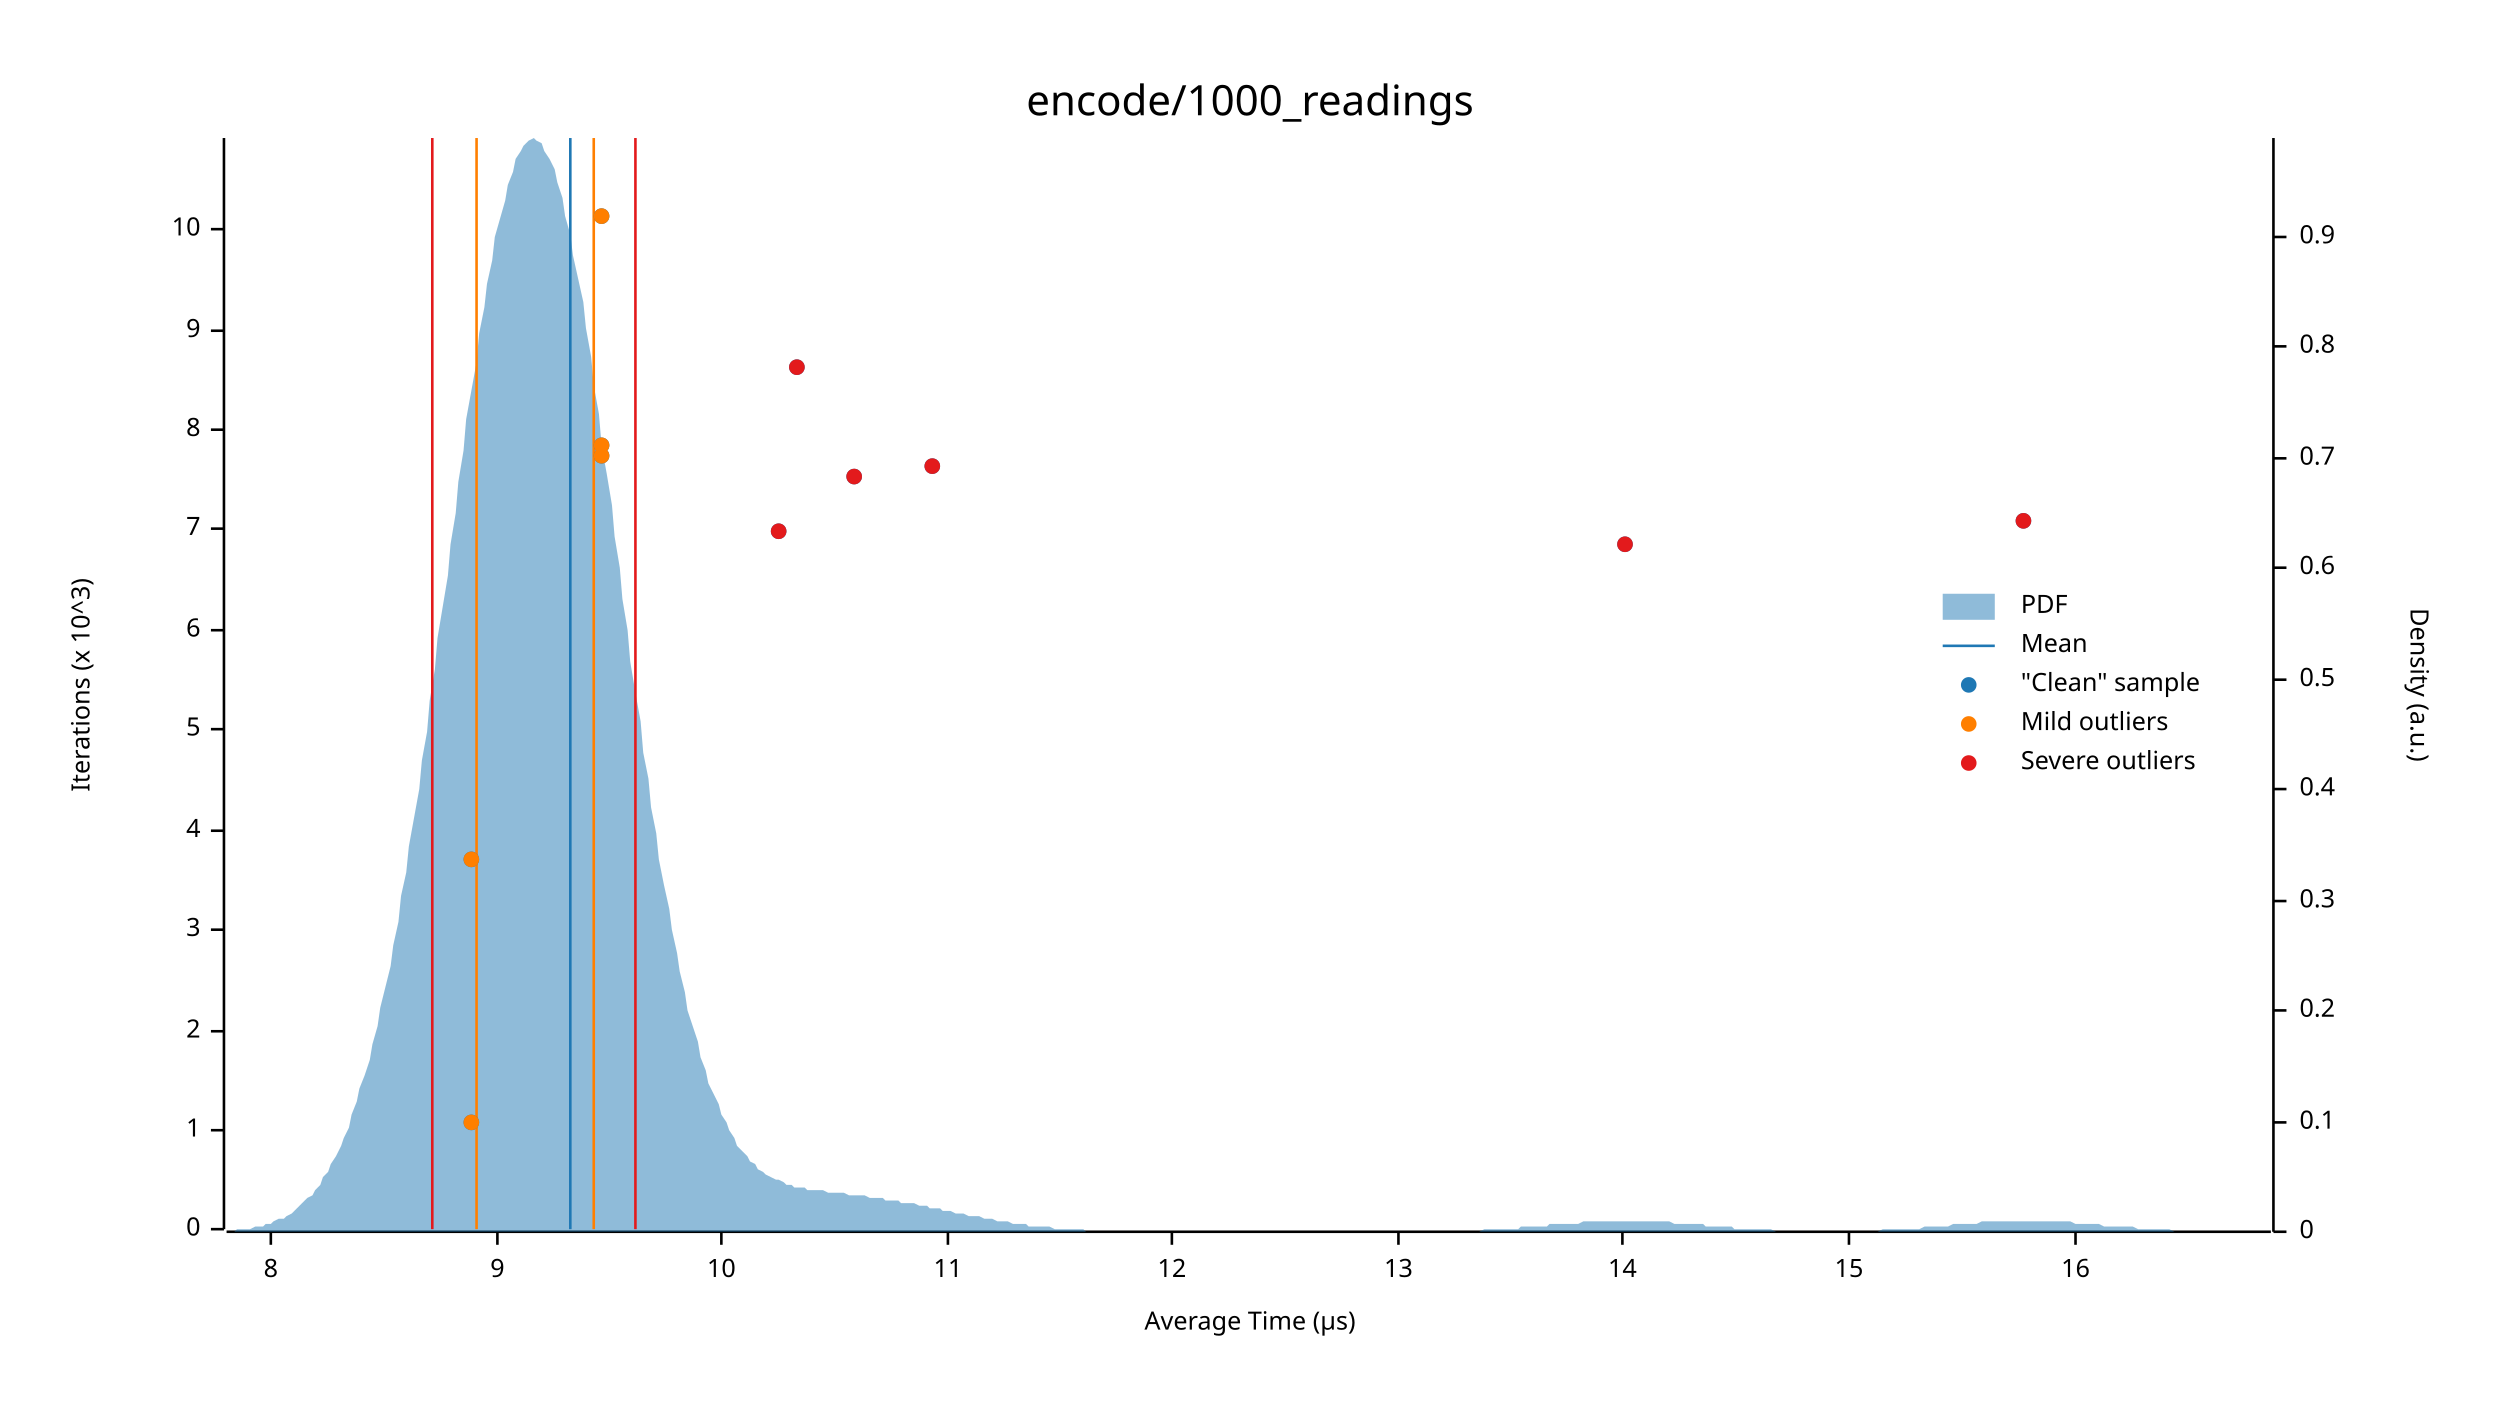
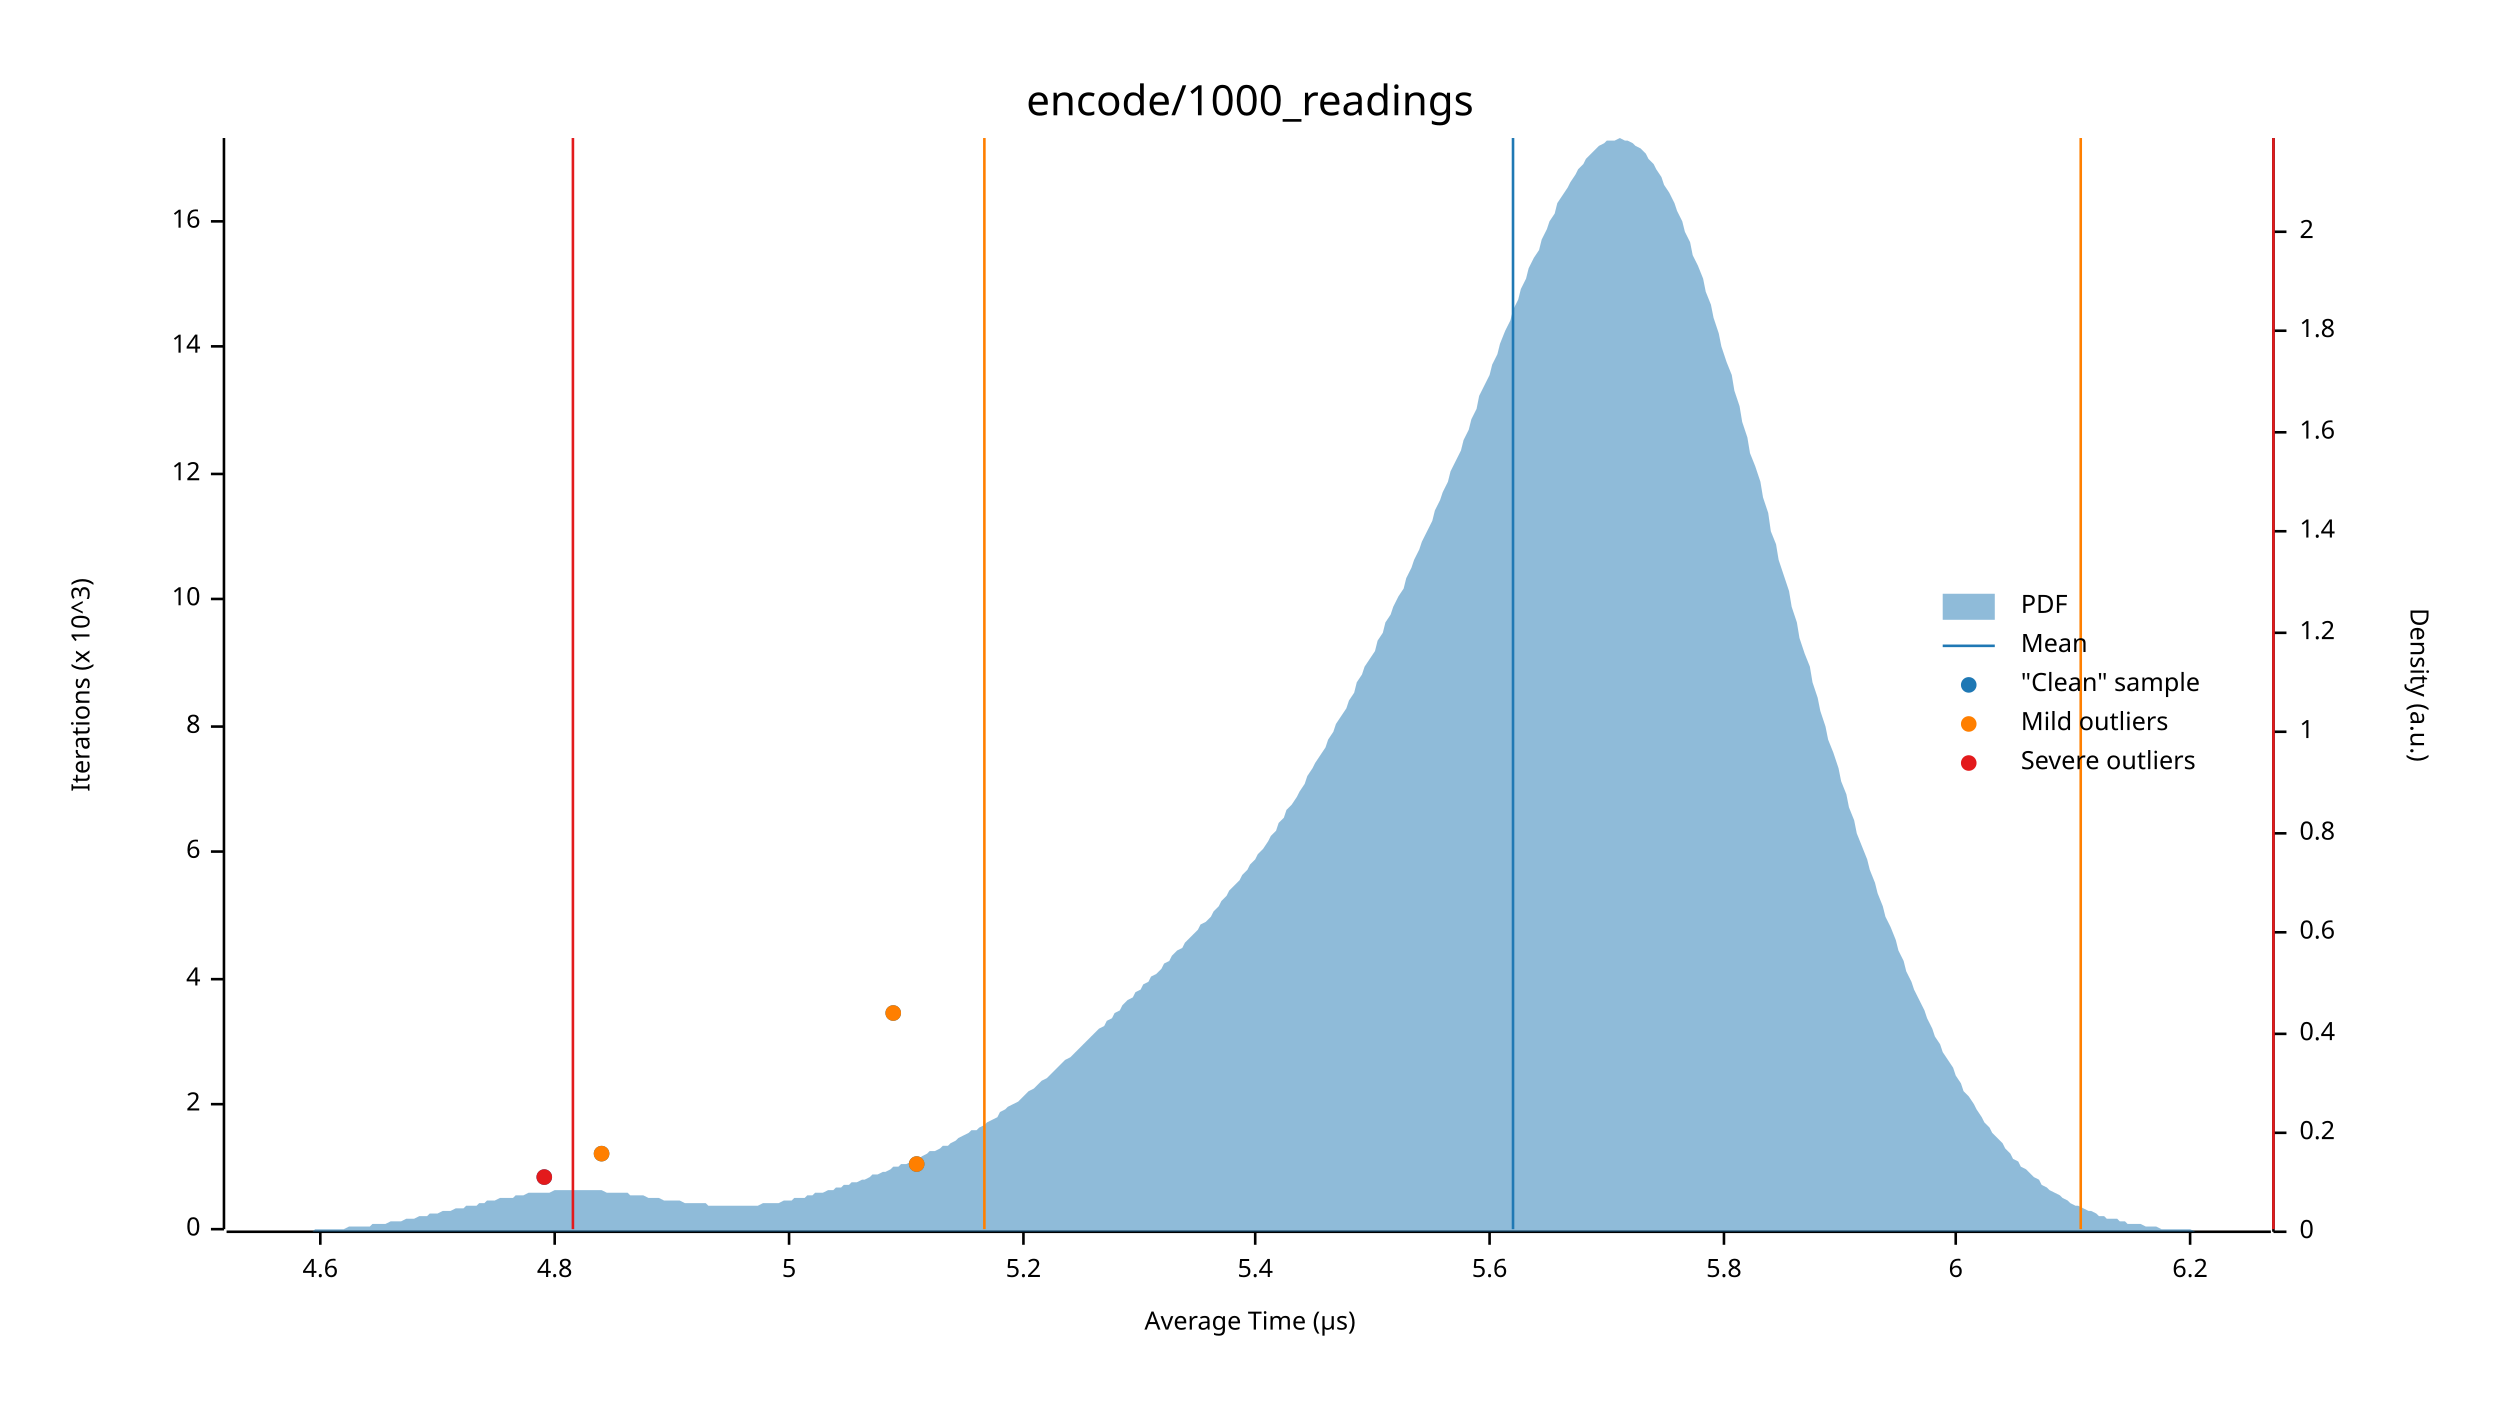
<svg xmlns="http://www.w3.org/2000/svg" width="960" height="540" viewBox="0 0 960 540">
  <text x="480" y="32" dy="0.76em" text-anchor="middle" font-family="sans-serif" font-size="16.129" opacity="1" fill="#000000">
encode/1000_readings
</text>
  <text x="27" y="263" dy="0.76em" text-anchor="middle" font-family="sans-serif" font-size="9.677" opacity="1" fill="#000000" transform="rotate(270, 27, 263)">
Iterations (x 10^3)
</text>
  <text x="480" y="513" dy="-0.5ex" text-anchor="middle" font-family="sans-serif" font-size="9.677" opacity="1" fill="#000000">
Average Time (µs)
</text>
  <polyline fill="none" opacity="1" stroke="#000000" stroke-width="1" points="86,53 86,472 " />
  <text x="77" y="472" dy="0.5ex" text-anchor="end" font-family="sans-serif" font-size="9.677" opacity="1" fill="#000000">
0
</text>
  <polyline fill="none" opacity="1" stroke="#000000" stroke-width="1" points="81,472 86,472 " />
-   <text x="77" y="434" dy="0.5ex" text-anchor="end" font-family="sans-serif" font-size="9.677" opacity="1" fill="#000000">
- 1
- </text>
-   <polyline fill="none" opacity="1" stroke="#000000" stroke-width="1" points="81,434 86,434 " />
-   <text x="77" y="396" dy="0.5ex" text-anchor="end" font-family="sans-serif" font-size="9.677" opacity="1" fill="#000000">
+   <text x="77" y="424" dy="0.5ex" text-anchor="end" font-family="sans-serif" font-size="9.677" opacity="1" fill="#000000">
2
</text>
-   <polyline fill="none" opacity="1" stroke="#000000" stroke-width="1" points="81,396 86,396 " />
-   <text x="77" y="357" dy="0.5ex" text-anchor="end" font-family="sans-serif" font-size="9.677" opacity="1" fill="#000000">
- 3
- </text>
-   <polyline fill="none" opacity="1" stroke="#000000" stroke-width="1" points="81,357 86,357 " />
-   <text x="77" y="319" dy="0.5ex" text-anchor="end" font-family="sans-serif" font-size="9.677" opacity="1" fill="#000000">
+   <polyline fill="none" opacity="1" stroke="#000000" stroke-width="1" points="81,424 86,424 " />
+   <text x="77" y="376" dy="0.5ex" text-anchor="end" font-family="sans-serif" font-size="9.677" opacity="1" fill="#000000">
4
</text>
-   <polyline fill="none" opacity="1" stroke="#000000" stroke-width="1" points="81,319 86,319 " />
-   <text x="77" y="280" dy="0.5ex" text-anchor="end" font-family="sans-serif" font-size="9.677" opacity="1" fill="#000000">
+   <polyline fill="none" opacity="1" stroke="#000000" stroke-width="1" points="81,376 86,376 " />
+   <text x="77" y="327" dy="0.5ex" text-anchor="end" font-family="sans-serif" font-size="9.677" opacity="1" fill="#000000">
+ 6
+ </text>
+   <polyline fill="none" opacity="1" stroke="#000000" stroke-width="1" points="81,327 86,327 " />
+   <text x="77" y="279" dy="0.5ex" text-anchor="end" font-family="sans-serif" font-size="9.677" opacity="1" fill="#000000">
+ 8
+ </text>
+   <polyline fill="none" opacity="1" stroke="#000000" stroke-width="1" points="81,279 86,279 " />
+   <text x="77" y="230" dy="0.5ex" text-anchor="end" font-family="sans-serif" font-size="9.677" opacity="1" fill="#000000">
+ 10
+ </text>
+   <polyline fill="none" opacity="1" stroke="#000000" stroke-width="1" points="81,230 86,230 " />
+   <text x="77" y="182" dy="0.5ex" text-anchor="end" font-family="sans-serif" font-size="9.677" opacity="1" fill="#000000">
+ 12
+ </text>
+   <polyline fill="none" opacity="1" stroke="#000000" stroke-width="1" points="81,182 86,182 " />
+   <text x="77" y="133" dy="0.5ex" text-anchor="end" font-family="sans-serif" font-size="9.677" opacity="1" fill="#000000">
+ 14
+ </text>
+   <polyline fill="none" opacity="1" stroke="#000000" stroke-width="1" points="81,133 86,133 " />
+   <text x="77" y="85" dy="0.5ex" text-anchor="end" font-family="sans-serif" font-size="9.677" opacity="1" fill="#000000">
+ 16
+ </text>
+   <polyline fill="none" opacity="1" stroke="#000000" stroke-width="1" points="81,85 86,85 " />
+   <polyline fill="none" opacity="1" stroke="#000000" stroke-width="1" points="87,473 872,473 " />
+   <text x="123" y="483" dy="0.76em" text-anchor="middle" font-family="sans-serif" font-size="9.677" opacity="1" fill="#000000">
+ 4.6
+ </text>
+   <polyline fill="none" opacity="1" stroke="#000000" stroke-width="1" points="123,473 123,478 " />
+   <text x="213" y="483" dy="0.76em" text-anchor="middle" font-family="sans-serif" font-size="9.677" opacity="1" fill="#000000">
+ 4.8
+ </text>
+   <polyline fill="none" opacity="1" stroke="#000000" stroke-width="1" points="213,473 213,478 " />
+   <text x="303" y="483" dy="0.76em" text-anchor="middle" font-family="sans-serif" font-size="9.677" opacity="1" fill="#000000">
5
</text>
-   <polyline fill="none" opacity="1" stroke="#000000" stroke-width="1" points="81,280 86,280 " />
-   <text x="77" y="242" dy="0.5ex" text-anchor="end" font-family="sans-serif" font-size="9.677" opacity="1" fill="#000000">
+   <polyline fill="none" opacity="1" stroke="#000000" stroke-width="1" points="303,473 303,478 " />
+   <text x="393" y="483" dy="0.76em" text-anchor="middle" font-family="sans-serif" font-size="9.677" opacity="1" fill="#000000">
+ 5.2
+ </text>
+   <polyline fill="none" opacity="1" stroke="#000000" stroke-width="1" points="393,473 393,478 " />
+   <text x="482" y="483" dy="0.76em" text-anchor="middle" font-family="sans-serif" font-size="9.677" opacity="1" fill="#000000">
+ 5.4
+ </text>
+   <polyline fill="none" opacity="1" stroke="#000000" stroke-width="1" points="482,473 482,478 " />
+   <text x="572" y="483" dy="0.76em" text-anchor="middle" font-family="sans-serif" font-size="9.677" opacity="1" fill="#000000">
+ 5.6
+ </text>
+   <polyline fill="none" opacity="1" stroke="#000000" stroke-width="1" points="572,473 572,478 " />
+   <text x="662" y="483" dy="0.76em" text-anchor="middle" font-family="sans-serif" font-size="9.677" opacity="1" fill="#000000">
+ 5.8
+ </text>
+   <polyline fill="none" opacity="1" stroke="#000000" stroke-width="1" points="662,473 662,478 " />
+   <text x="751" y="483" dy="0.76em" text-anchor="middle" font-family="sans-serif" font-size="9.677" opacity="1" fill="#000000">
6
</text>
-   <polyline fill="none" opacity="1" stroke="#000000" stroke-width="1" points="81,242 86,242 " />
-   <text x="77" y="203" dy="0.5ex" text-anchor="end" font-family="sans-serif" font-size="9.677" opacity="1" fill="#000000">
- 7
+   <polyline fill="none" opacity="1" stroke="#000000" stroke-width="1" points="751,473 751,478 " />
+   <text x="841" y="483" dy="0.76em" text-anchor="middle" font-family="sans-serif" font-size="9.677" opacity="1" fill="#000000">
+ 6.2
</text>
-   <polyline fill="none" opacity="1" stroke="#000000" stroke-width="1" points="81,203 86,203 " />
-   <text x="77" y="165" dy="0.5ex" text-anchor="end" font-family="sans-serif" font-size="9.677" opacity="1" fill="#000000">
- 8
- </text>
-   <polyline fill="none" opacity="1" stroke="#000000" stroke-width="1" points="81,165 86,165 " />
-   <text x="77" y="127" dy="0.5ex" text-anchor="end" font-family="sans-serif" font-size="9.677" opacity="1" fill="#000000">
- 9
- </text>
-   <polyline fill="none" opacity="1" stroke="#000000" stroke-width="1" points="81,127 86,127 " />
-   <text x="77" y="88" dy="0.5ex" text-anchor="end" font-family="sans-serif" font-size="9.677" opacity="1" fill="#000000">
- 10
- </text>
-   <polyline fill="none" opacity="1" stroke="#000000" stroke-width="1" points="81,88 86,88 " />
-   <polyline fill="none" opacity="1" stroke="#000000" stroke-width="1" points="87,473 872,473 " />
-   <text x="104" y="483" dy="0.76em" text-anchor="middle" font-family="sans-serif" font-size="9.677" opacity="1" fill="#000000">
- 8
- </text>
-   <polyline fill="none" opacity="1" stroke="#000000" stroke-width="1" points="104,473 104,478 " />
-   <text x="191" y="483" dy="0.76em" text-anchor="middle" font-family="sans-serif" font-size="9.677" opacity="1" fill="#000000">
- 9
- </text>
-   <polyline fill="none" opacity="1" stroke="#000000" stroke-width="1" points="191,473 191,478 " />
-   <text x="277" y="483" dy="0.76em" text-anchor="middle" font-family="sans-serif" font-size="9.677" opacity="1" fill="#000000">
- 10
- </text>
-   <polyline fill="none" opacity="1" stroke="#000000" stroke-width="1" points="277,473 277,478 " />
-   <text x="364" y="483" dy="0.76em" text-anchor="middle" font-family="sans-serif" font-size="9.677" opacity="1" fill="#000000">
- 11
- </text>
-   <polyline fill="none" opacity="1" stroke="#000000" stroke-width="1" points="364,473 364,478 " />
-   <text x="450" y="483" dy="0.76em" text-anchor="middle" font-family="sans-serif" font-size="9.677" opacity="1" fill="#000000">
- 12
- </text>
-   <polyline fill="none" opacity="1" stroke="#000000" stroke-width="1" points="450,473 450,478 " />
-   <text x="537" y="483" dy="0.76em" text-anchor="middle" font-family="sans-serif" font-size="9.677" opacity="1" fill="#000000">
- 13
- </text>
-   <polyline fill="none" opacity="1" stroke="#000000" stroke-width="1" points="537,473 537,478 " />
-   <text x="623" y="483" dy="0.76em" text-anchor="middle" font-family="sans-serif" font-size="9.677" opacity="1" fill="#000000">
- 14
- </text>
-   <polyline fill="none" opacity="1" stroke="#000000" stroke-width="1" points="623,473 623,478 " />
-   <text x="710" y="483" dy="0.76em" text-anchor="middle" font-family="sans-serif" font-size="9.677" opacity="1" fill="#000000">
- 15
- </text>
-   <polyline fill="none" opacity="1" stroke="#000000" stroke-width="1" points="710,473 710,478 " />
-   <text x="797" y="483" dy="0.76em" text-anchor="middle" font-family="sans-serif" font-size="9.677" opacity="1" fill="#000000">
- 16
- </text>
-   <polyline fill="none" opacity="1" stroke="#000000" stroke-width="1" points="797,473 797,478 " />
+   <polyline fill="none" opacity="1" stroke="#000000" stroke-width="1" points="841,473 841,478 " />
  <text x="933" y="263" dy="0.76em" text-anchor="middle" font-family="sans-serif" font-size="9.677" opacity="1" fill="#000000" transform="rotate(90, 933, 263)">
Density (a.u.)
</text>
  <polyline fill="none" opacity="1" stroke="#000000" stroke-width="1" points="873,53 873,473 " />
  <text x="883" y="473" dy="0.5ex" text-anchor="start" font-family="sans-serif" font-size="9.677" opacity="1" fill="#000000">
0
</text>
  <polyline fill="none" opacity="1" stroke="#000000" stroke-width="1" points="873,473 878,473 " />
-   <text x="883" y="431" dy="0.5ex" text-anchor="start" font-family="sans-serif" font-size="9.677" opacity="1" fill="#000000">
- 0.1
- </text>
-   <polyline fill="none" opacity="1" stroke="#000000" stroke-width="1" points="873,431 878,431 " />
-   <text x="883" y="388" dy="0.5ex" text-anchor="start" font-family="sans-serif" font-size="9.677" opacity="1" fill="#000000">
+   <text x="883" y="435" dy="0.5ex" text-anchor="start" font-family="sans-serif" font-size="9.677" opacity="1" fill="#000000">
0.2
</text>
-   <polyline fill="none" opacity="1" stroke="#000000" stroke-width="1" points="873,388 878,388 " />
-   <text x="883" y="346" dy="0.5ex" text-anchor="start" font-family="sans-serif" font-size="9.677" opacity="1" fill="#000000">
- 0.3
- </text>
-   <polyline fill="none" opacity="1" stroke="#000000" stroke-width="1" points="873,346 878,346 " />
-   <text x="883" y="303" dy="0.5ex" text-anchor="start" font-family="sans-serif" font-size="9.677" opacity="1" fill="#000000">
+   <polyline fill="none" opacity="1" stroke="#000000" stroke-width="1" points="873,435 878,435 " />
+   <text x="883" y="397" dy="0.5ex" text-anchor="start" font-family="sans-serif" font-size="9.677" opacity="1" fill="#000000">
0.4
</text>
-   <polyline fill="none" opacity="1" stroke="#000000" stroke-width="1" points="873,303 878,303 " />
-   <text x="883" y="261" dy="0.5ex" text-anchor="start" font-family="sans-serif" font-size="9.677" opacity="1" fill="#000000">
- 0.5
- </text>
-   <polyline fill="none" opacity="1" stroke="#000000" stroke-width="1" points="873,261 878,261 " />
-   <text x="883" y="218" dy="0.5ex" text-anchor="start" font-family="sans-serif" font-size="9.677" opacity="1" fill="#000000">
+   <polyline fill="none" opacity="1" stroke="#000000" stroke-width="1" points="873,397 878,397 " />
+   <text x="883" y="358" dy="0.5ex" text-anchor="start" font-family="sans-serif" font-size="9.677" opacity="1" fill="#000000">
0.6
</text>
-   <polyline fill="none" opacity="1" stroke="#000000" stroke-width="1" points="873,218 878,218 " />
-   <text x="883" y="176" dy="0.5ex" text-anchor="start" font-family="sans-serif" font-size="9.677" opacity="1" fill="#000000">
- 0.7
- </text>
-   <polyline fill="none" opacity="1" stroke="#000000" stroke-width="1" points="873,176 878,176 " />
-   <text x="883" y="133" dy="0.5ex" text-anchor="start" font-family="sans-serif" font-size="9.677" opacity="1" fill="#000000">
+   <polyline fill="none" opacity="1" stroke="#000000" stroke-width="1" points="873,358 878,358 " />
+   <text x="883" y="320" dy="0.5ex" text-anchor="start" font-family="sans-serif" font-size="9.677" opacity="1" fill="#000000">
0.8
</text>
-   <polyline fill="none" opacity="1" stroke="#000000" stroke-width="1" points="873,133 878,133 " />
-   <text x="883" y="91" dy="0.5ex" text-anchor="start" font-family="sans-serif" font-size="9.677" opacity="1" fill="#000000">
- 0.9
+   <polyline fill="none" opacity="1" stroke="#000000" stroke-width="1" points="873,320 878,320 " />
+   <text x="883" y="281" dy="0.5ex" text-anchor="start" font-family="sans-serif" font-size="9.677" opacity="1" fill="#000000">
+ 1
</text>
-   <polyline fill="none" opacity="1" stroke="#000000" stroke-width="1" points="873,91 878,91 " />
-   <polygon opacity="0.5" fill="#1F78B4" points="87,473 88,473 90,473 91,472 93,472 94,472 96,472 98,471 99,471 101,471 102,470 104,470 105,469 107,468 109,468 110,467 112,466 113,465 115,463 116,462 118,460 120,459 121,457 123,455 124,452 126,450 127,447 129,444 131,440 132,437 134,433 135,428 137,423 138,418 140,413 142,407 143,401 145,394 146,387 148,379 150,371 151,363 153,354 154,344 156,335 157,325 159,314 161,303 162,292 164,281 165,269 167,257 168,245 170,233 172,221 173,209 175,197 176,185 178,173 179,161 181,150 183,139 184,128 186,118 187,109 189,100 190,91 192,84 194,77 195,71 197,66 198,61 200,58 201,56 203,54 205,53 206,54 208,55 209,58 211,61 213,65 214,70 216,76 217,83 219,90 220,98 222,107 224,116 225,126 227,137 228,148 230,159 231,171 233,182 235,194 236,206 238,218 239,230 241,242 242,254 244,266 246,277 247,289 249,299 250,310 252,320 253,330 255,340 257,349 258,357 260,366 261,373 263,381 264,388 266,394 268,400 269,406 271,411 272,416 274,420 276,424 277,428 279,431 280,434 282,437 283,440 285,442 287,444 288,446 290,447 291,449 293,450 294,451 296,452 298,453 299,453 301,454 302,455 304,455 305,456 307,456 309,456 310,457 312,457 313,457 315,457 316,457 318,458 320,458 321,458 323,458 324,458 326,459 327,459 329,459 331,459 332,459 334,460 335,460 337,460 339,460 340,461 342,461 343,461 345,461 346,462 348,462 350,462 351,462 353,463 354,463 356,463 357,464 359,464 361,464 362,465 364,465 365,465 367,466 368,466 370,466 372,467 373,467 375,467 376,467 378,468 379,468 381,468 383,469 384,469 386,469 387,469 389,470 391,470 392,470 394,470 395,471 397,471 398,471 400,471 402,471 403,471 405,472 406,472 408,472 409,472 411,472 413,472 414,472 416,472 417,473 419,473 420,473 422,473 424,473 425,473 427,473 428,473 430,473 431,473 433,473 435,473 436,473 438,473 439,473 441,473 442,473 444,473 446,473 447,473 449,473 450,473 452,473 454,473 455,473 457,473 458,473 460,473 461,473 463,473 465,473 466,473 468,473 469,473 471,473 472,473 474,473 476,473 477,473 479,473 480,473 482,473 483,473 485,473 487,473 488,473 490,473 491,473 493,473 494,473 496,473 498,473 499,473 501,473 502,473 504,473 505,473 507,473 509,473 510,473 512,473 513,473 515,473 517,473 518,473 520,473 521,473 523,473 524,473 526,473 528,473 529,473 531,473 532,473 534,473 535,473 537,473 539,473 540,473 542,473 543,473 545,473 546,473 548,473 550,473 551,473 553,473 554,473 556,473 557,473 559,473 561,473 562,473 564,473 565,473 567,473 568,473 570,472 572,472 573,472 575,472 576,472 578,472 580,472 581,472 583,472 584,471 586,471 587,471 589,471 591,471 592,471 594,471 595,470 597,470 598,470 600,470 602,470 603,470 605,470 606,470 608,469 609,469 611,469 613,469 614,469 616,469 617,469 619,469 620,469 622,469 624,469 625,469 627,469 628,469 630,469 632,469 633,469 635,469 636,469 638,469 639,469 641,469 643,470 644,470 646,470 647,470 649,470 650,470 652,470 654,470 655,471 657,471 658,471 660,471 661,471 663,471 665,471 666,472 668,472 669,472 671,472 672,472 674,472 676,472 677,472 679,472 680,472 682,473 683,473 685,473 687,473 688,473 690,473 691,473 693,473 695,473 696,473 698,473 699,473 701,473 702,473 704,473 706,473 707,473 709,473 710,473 712,473 713,473 715,473 717,473 718,473 720,473 721,473 723,472 724,472 726,472 728,472 729,472 731,472 732,472 734,472 735,472 737,472 739,471 740,471 742,471 743,471 745,471 746,471 748,471 750,470 751,470 753,470 754,470 756,470 758,470 759,470 761,469 762,469 764,469 765,469 767,469 769,469 770,469 772,469 773,469 775,469 776,469 778,469 780,469 781,469 783,469 784,469 786,469 787,469 789,469 791,469 792,469 794,469 795,469 797,470 798,470 800,470 802,470 803,470 805,470 806,470 808,471 809,471 811,471 813,471 814,471 816,471 817,471 819,471 821,472 822,472 824,472 825,472 827,472 828,472 830,472 832,472 833,472 835,473 836,473 838,473 839,473 841,473 843,473 844,473 846,473 847,473 849,473 850,473 852,473 854,473 855,473 857,473 858,473 860,473 861,473 863,473 865,473 866,473 868,473 869,473 871,473 873,473 873,473 87,473 " />
-   <polyline fill="none" opacity="1" stroke="#1F78B4" stroke-width="1" points="219,472 219,53 " />
-   <polyline fill="none" opacity="1" stroke="#FF7F00" stroke-width="1" points="183,472 183,53 " />
-   <polyline fill="none" opacity="1" stroke="#FF7F00" stroke-width="1" points="228,472 228,53 " />
-   <polyline fill="none" opacity="1" stroke="#E31A1C" stroke-width="1" points="166,472 166,53 " />
-   <polyline fill="none" opacity="1" stroke="#E31A1C" stroke-width="1" points="244,472 244,53 " />
-   <circle cx="181" cy="431" r="3" opacity="1" fill="#1F78B4" stroke="none" stroke-width="1" />
-   <circle cx="181" cy="330" r="3" opacity="1" fill="#1F78B4" stroke="none" stroke-width="1" />
-   <circle cx="624" cy="209" r="3" opacity="1" fill="#1F78B4" stroke="none" stroke-width="1" />
-   <circle cx="299" cy="204" r="3" opacity="1" fill="#1F78B4" stroke="none" stroke-width="1" />
-   <circle cx="777" cy="200" r="3" opacity="1" fill="#1F78B4" stroke="none" stroke-width="1" />
-   <circle cx="328" cy="183" r="3" opacity="1" fill="#1F78B4" stroke="none" stroke-width="1" />
-   <circle cx="358" cy="179" r="3" opacity="1" fill="#1F78B4" stroke="none" stroke-width="1" />
-   <circle cx="231" cy="175" r="3" opacity="1" fill="#1F78B4" stroke="none" stroke-width="1" />
-   <circle cx="231" cy="171" r="3" opacity="1" fill="#1F78B4" stroke="none" stroke-width="1" />
-   <circle cx="306" cy="141" r="3" opacity="1" fill="#1F78B4" stroke="none" stroke-width="1" />
-   <circle cx="231" cy="83" r="3" opacity="1" fill="#1F78B4" stroke="none" stroke-width="1" />
-   <circle cx="181" cy="431" r="3" opacity="1" fill="#FF7F00" stroke="none" stroke-width="1" />
-   <circle cx="181" cy="330" r="3" opacity="1" fill="#FF7F00" stroke="none" stroke-width="1" />
-   <circle cx="231" cy="175" r="3" opacity="1" fill="#FF7F00" stroke="none" stroke-width="1" />
-   <circle cx="231" cy="171" r="3" opacity="1" fill="#FF7F00" stroke="none" stroke-width="1" />
-   <circle cx="231" cy="83" r="3" opacity="1" fill="#FF7F00" stroke="none" stroke-width="1" />
-   <circle cx="624" cy="209" r="3" opacity="1" fill="#E31A1C" stroke="none" stroke-width="1" />
-   <circle cx="299" cy="204" r="3" opacity="1" fill="#E31A1C" stroke="none" stroke-width="1" />
-   <circle cx="777" cy="200" r="3" opacity="1" fill="#E31A1C" stroke="none" stroke-width="1" />
-   <circle cx="328" cy="183" r="3" opacity="1" fill="#E31A1C" stroke="none" stroke-width="1" />
-   <circle cx="358" cy="179" r="3" opacity="1" fill="#E31A1C" stroke="none" stroke-width="1" />
-   <circle cx="306" cy="141" r="3" opacity="1" fill="#E31A1C" stroke="none" stroke-width="1" />
+   <polyline fill="none" opacity="1" stroke="#000000" stroke-width="1" points="873,281 878,281 " />
+   <text x="883" y="243" dy="0.5ex" text-anchor="start" font-family="sans-serif" font-size="9.677" opacity="1" fill="#000000">
+ 1.2
+ </text>
+   <polyline fill="none" opacity="1" stroke="#000000" stroke-width="1" points="873,243 878,243 " />
+   <text x="883" y="204" dy="0.5ex" text-anchor="start" font-family="sans-serif" font-size="9.677" opacity="1" fill="#000000">
+ 1.4
+ </text>
+   <polyline fill="none" opacity="1" stroke="#000000" stroke-width="1" points="873,204 878,204 " />
+   <text x="883" y="166" dy="0.5ex" text-anchor="start" font-family="sans-serif" font-size="9.677" opacity="1" fill="#000000">
+ 1.6
+ </text>
+   <polyline fill="none" opacity="1" stroke="#000000" stroke-width="1" points="873,166 878,166 " />
+   <text x="883" y="127" dy="0.5ex" text-anchor="start" font-family="sans-serif" font-size="9.677" opacity="1" fill="#000000">
+ 1.8
+ </text>
+   <polyline fill="none" opacity="1" stroke="#000000" stroke-width="1" points="873,127 878,127 " />
+   <text x="883" y="89" dy="0.5ex" text-anchor="start" font-family="sans-serif" font-size="9.677" opacity="1" fill="#000000">
+ 2
+ </text>
+   <polyline fill="none" opacity="1" stroke="#000000" stroke-width="1" points="873,89 878,89 " />
+   <polygon opacity="0.5" fill="#1F78B4" points="87,473 88,473 90,473 91,473 93,473 94,473 96,473 98,473 99,473 101,473 102,473 104,473 105,473 107,473 109,473 110,473 112,473 113,473 115,473 116,473 118,473 120,473 121,472 123,472 124,472 126,472 127,472 129,472 131,472 132,472 134,471 135,471 137,471 138,471 140,471 142,471 143,470 145,470 146,470 148,470 150,469 151,469 153,469 154,469 156,468 157,468 159,468 161,467 162,467 164,467 165,466 167,466 168,466 170,465 172,465 173,465 175,464 176,464 178,464 179,463 181,463 183,463 184,462 186,462 187,461 189,461 190,461 192,460 194,460 195,460 197,460 198,459 200,459 201,459 203,458 205,458 206,458 208,458 209,458 211,458 213,457 214,457 216,457 217,457 219,457 220,457 222,457 224,457 225,457 227,457 228,457 230,457 231,457 233,458 235,458 236,458 238,458 239,458 241,458 242,459 244,459 246,459 247,459 249,460 250,460 252,460 253,460 255,461 257,461 258,461 260,461 261,461 263,462 264,462 266,462 268,462 269,462 271,462 272,463 274,463 276,463 277,463 279,463 280,463 282,463 283,463 285,463 287,463 288,463 290,463 291,463 293,462 294,462 296,462 298,462 299,462 301,461 302,461 304,461 305,460 307,460 309,460 310,459 312,459 313,458 315,458 316,458 318,457 320,457 321,456 323,456 324,455 326,455 327,454 329,454 331,453 332,453 334,452 335,451 337,451 339,450 340,450 342,449 343,448 345,448 346,447 348,447 350,446 351,445 353,445 354,444 356,443 357,442 359,442 361,441 362,440 364,440 365,439 367,438 368,437 370,436 372,435 373,434 375,434 376,433 378,432 379,431 381,430 383,429 384,427 386,426 387,425 389,424 391,423 392,422 394,420 395,419 397,418 398,417 400,415 402,414 403,413 405,411 406,410 408,408 409,407 411,406 413,404 414,403 416,401 417,400 419,398 420,397 422,395 424,394 425,392 427,391 428,389 430,388 431,386 433,384 435,383 436,381 438,380 439,378 441,377 442,375 444,374 446,372 447,370 449,369 450,367 452,365 454,364 455,362 457,360 458,359 460,357 461,355 463,354 465,352 466,350 468,348 469,346 471,344 472,342 474,340 476,338 477,336 479,334 480,332 482,330 483,328 485,326 487,323 488,321 490,319 491,316 493,314 494,311 496,309 498,306 499,304 501,301 502,298 504,295 505,293 507,290 509,287 510,284 512,281 513,278 515,275 517,272 518,269 520,266 521,262 523,259 524,256 526,253 528,250 529,246 531,243 532,239 534,236 535,233 537,229 539,226 540,222 542,218 543,215 545,211 546,208 548,204 550,200 551,196 553,192 554,189 556,185 557,181 559,177 561,173 562,169 564,165 565,161 567,157 568,152 570,148 572,144 573,140 575,136 576,132 578,127 580,123 581,119 583,115 584,111 586,107 587,103 589,99 591,96 592,92 594,88 595,85 597,82 598,78 600,75 602,72 603,70 605,67 606,65 608,63 609,61 611,59 613,57 614,56 616,55 617,54 619,54 620,54 622,53 624,54 625,54 627,55 628,56 630,57 632,59 633,61 635,63 636,65 638,68 639,71 641,74 643,78 644,81 646,85 647,89 649,93 650,98 652,102 654,107 655,112 657,117 658,122 660,128 661,133 663,139 665,144 666,150 668,156 669,162 671,168 672,174 674,179 676,185 677,191 679,197 680,204 682,209 683,215 685,221 687,227 688,233 690,239 691,245 693,251 695,256 696,262 698,268 699,273 701,279 702,284 704,289 706,295 707,300 709,305 710,310 712,315 713,320 715,325 717,330 718,334 720,339 721,343 723,348 724,352 726,356 728,361 729,365 731,369 732,373 734,377 735,380 737,384 739,388 740,391 742,395 743,398 745,401 746,404 748,407 750,410 751,413 753,416 754,419 756,421 758,424 759,426 761,429 762,431 764,433 765,435 767,437 769,439 770,441 772,443 773,445 775,446 776,448 778,449 780,451 781,452 783,453 784,455 786,456 787,457 789,458 791,459 792,460 794,461 795,462 797,463 798,463 800,464 802,465 803,465 805,466 806,467 808,467 809,468 811,468 813,468 814,469 816,469 817,470 819,470 821,470 822,470 824,471 825,471 827,471 828,471 830,472 832,472 833,472 835,472 836,472 838,472 839,472 841,472 843,473 844,473 846,473 847,473 849,473 850,473 852,473 854,473 855,473 857,473 858,473 860,473 861,473 863,473 865,473 866,473 868,473 869,473 871,473 873,473 873,473 87,473 " />
+   <polyline fill="none" opacity="1" stroke="#1F78B4" stroke-width="1" points="581,472 581,53 " />
+   <polyline fill="none" opacity="1" stroke="#FF7F00" stroke-width="1" points="378,472 378,53 " />
+   <polyline fill="none" opacity="1" stroke="#FF7F00" stroke-width="1" points="799,472 799,53 " />
+   <polyline fill="none" opacity="1" stroke="#E31A1C" stroke-width="1" points="220,472 220,53 " />
+   <polyline fill="none" opacity="1" stroke="#E31A1C" stroke-width="1" points="873,472 873,53 " />
+   <circle cx="209" cy="452" r="3" opacity="1" fill="#1F78B4" stroke="none" stroke-width="1" />
+   <circle cx="352" cy="447" r="3" opacity="1" fill="#1F78B4" stroke="none" stroke-width="1" />
+   <circle cx="231" cy="443" r="3" opacity="1" fill="#1F78B4" stroke="none" stroke-width="1" />
+   <circle cx="343" cy="389" r="3" opacity="1" fill="#1F78B4" stroke="none" stroke-width="1" />
+   <circle cx="352" cy="447" r="3" opacity="1" fill="#FF7F00" stroke="none" stroke-width="1" />
+   <circle cx="231" cy="443" r="3" opacity="1" fill="#FF7F00" stroke="none" stroke-width="1" />
+   <circle cx="343" cy="389" r="3" opacity="1" fill="#FF7F00" stroke="none" stroke-width="1" />
+   <circle cx="209" cy="452" r="3" opacity="1" fill="#E31A1C" stroke="none" stroke-width="1" />
  <text x="776" y="228" dy="0.76em" text-anchor="start" font-family="sans-serif" font-size="9.677" opacity="1" fill="#000000">
PDF
</text>
  <text x="776" y="243" dy="0.76em" text-anchor="start" font-family="sans-serif" font-size="9.677" opacity="1" fill="#000000">
Mean
</text>
  <text x="776" y="258" dy="0.76em" text-anchor="start" font-family="sans-serif" font-size="9.677" opacity="1" fill="#000000">
"Clean" sample
</text>
  <text x="776" y="273" dy="0.76em" text-anchor="start" font-family="sans-serif" font-size="9.677" opacity="1" fill="#000000">
Mild outliers
</text>
  <text x="776" y="288" dy="0.76em" text-anchor="start" font-family="sans-serif" font-size="9.677" opacity="1" fill="#000000">
Severe outliers
</text>
  <rect x="746" y="228" width="20" height="10" opacity="0.5" fill="#1F78B4" stroke="none" />
  <polyline fill="none" opacity="1" stroke="#1F78B4" stroke-width="1" points="746,248 766,248 " />
  <circle cx="756" cy="263" r="3" opacity="1" fill="#1F78B4" stroke="none" stroke-width="1" />
  <circle cx="756" cy="278" r="3" opacity="1" fill="#FF7F00" stroke="none" stroke-width="1" />
  <circle cx="756" cy="293" r="3" opacity="1" fill="#E31A1C" stroke="none" stroke-width="1" />
</svg>
